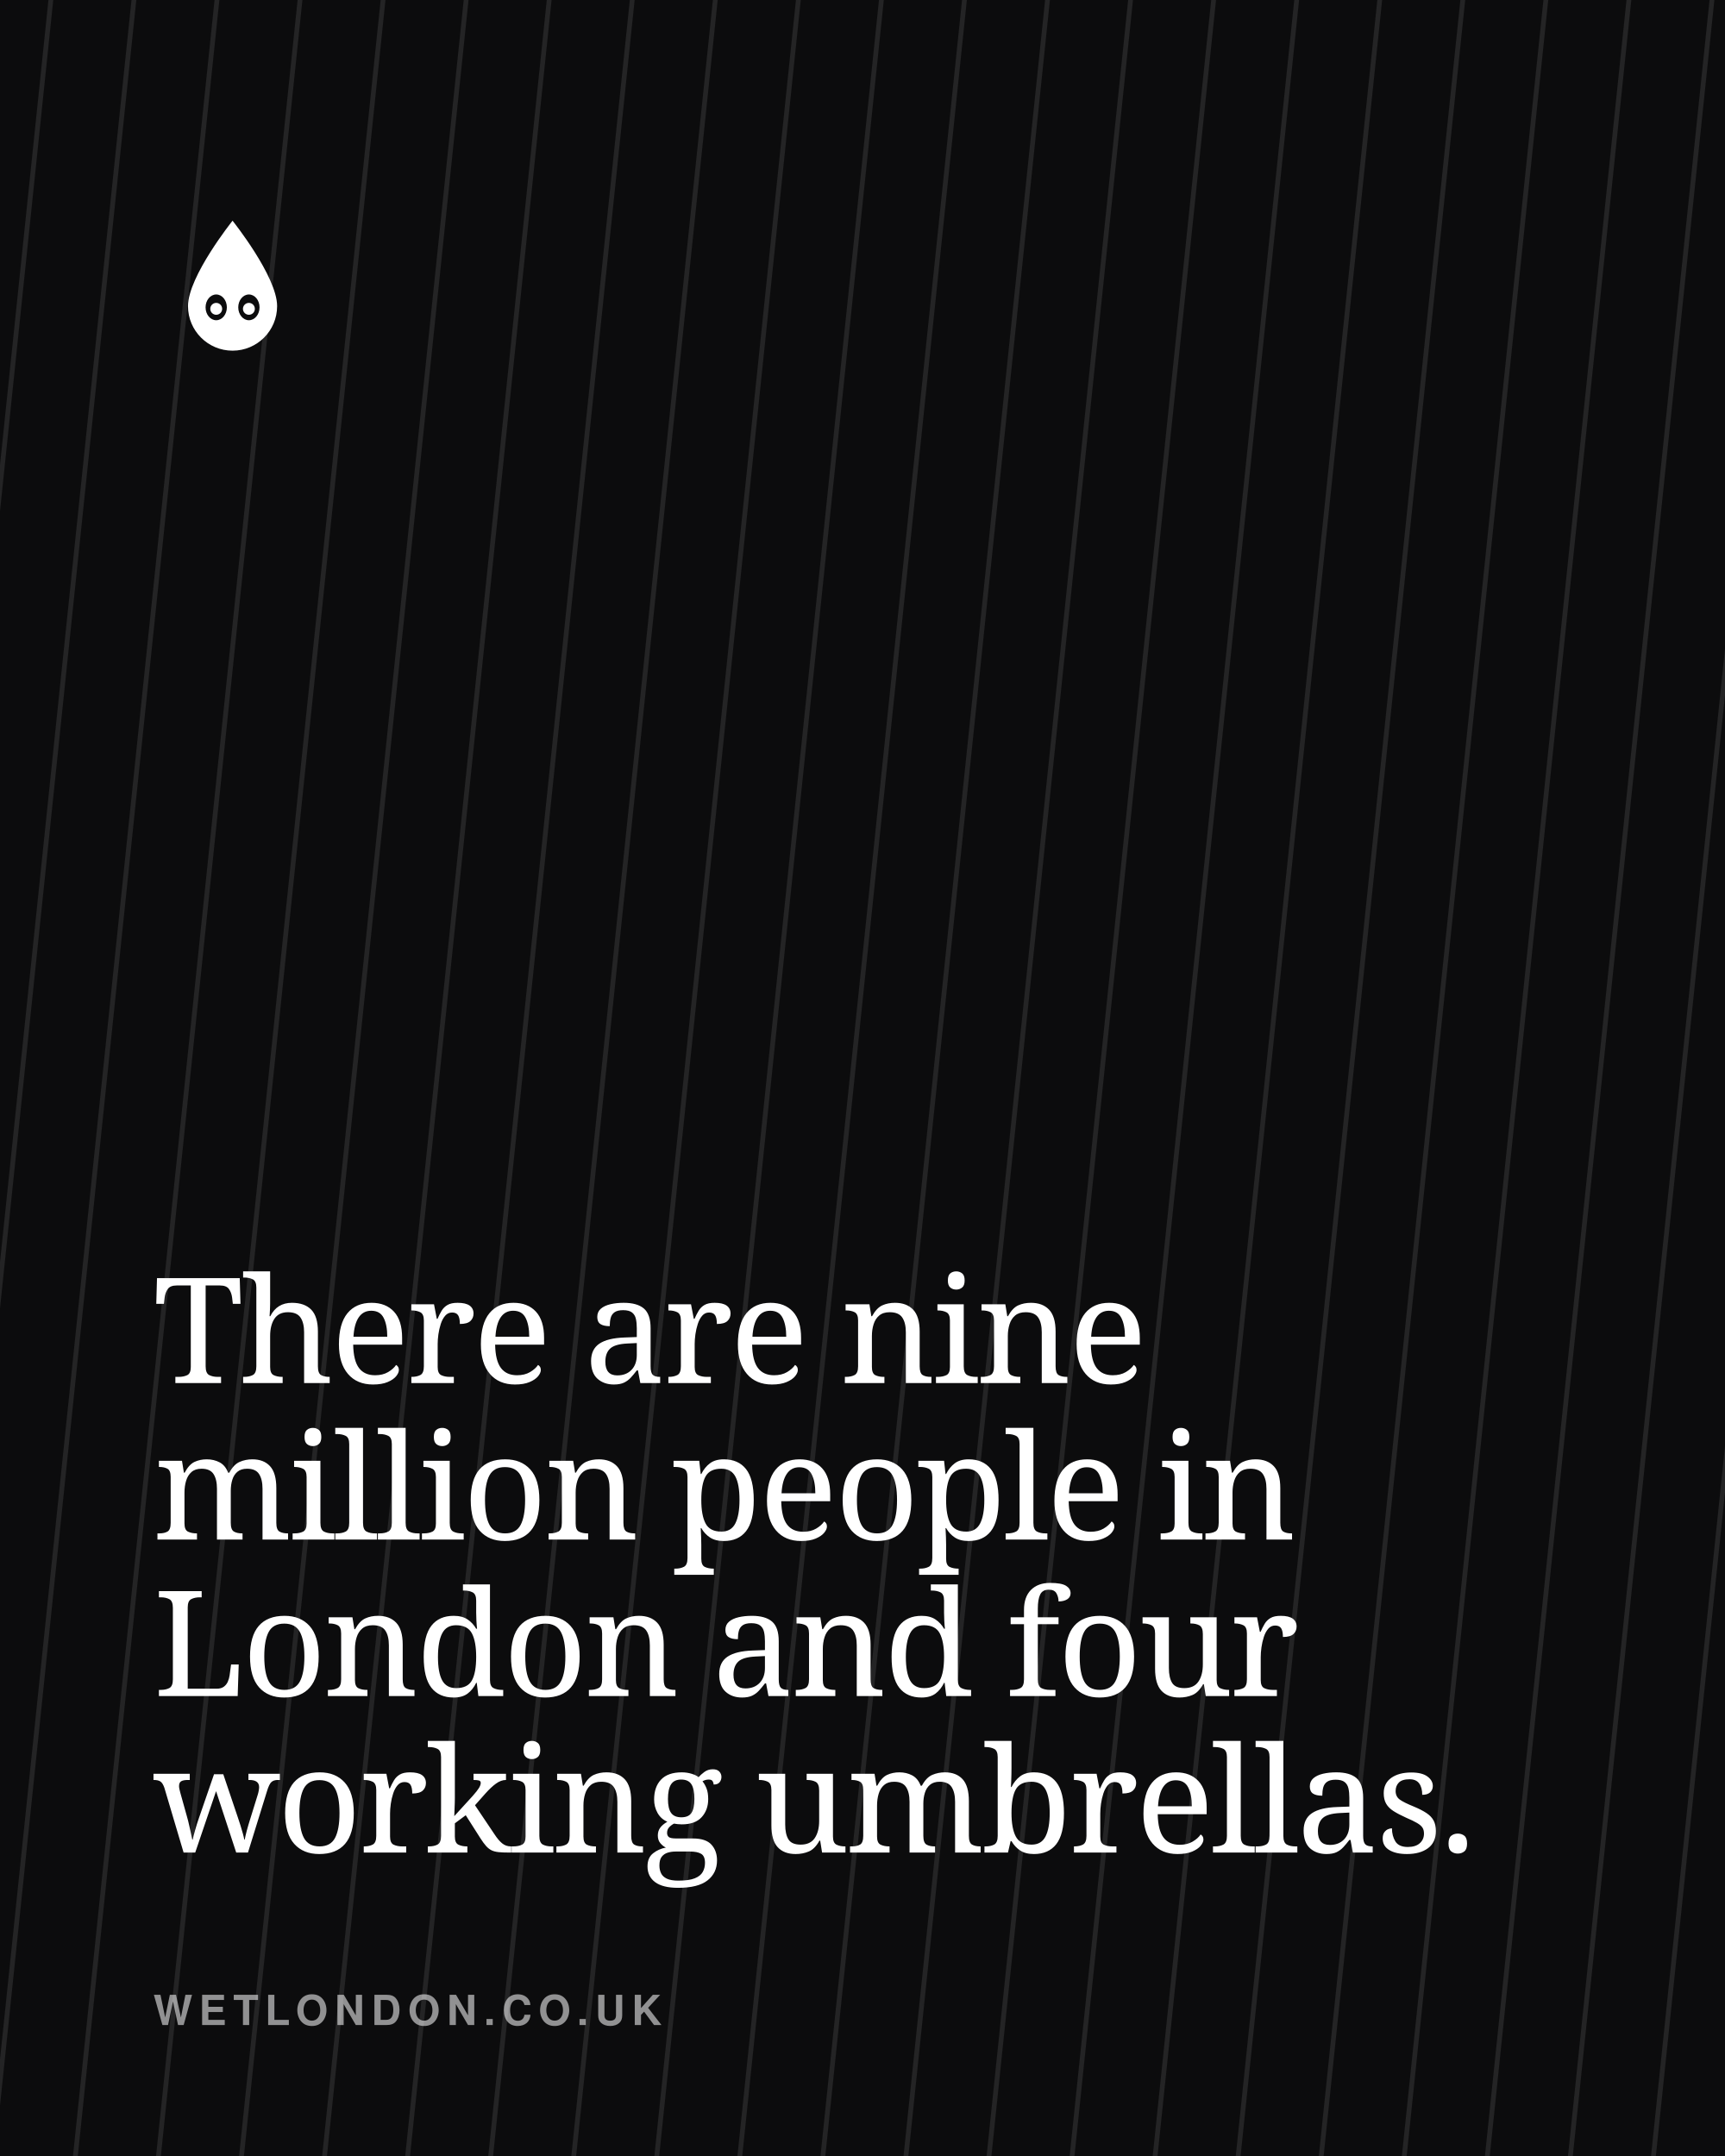
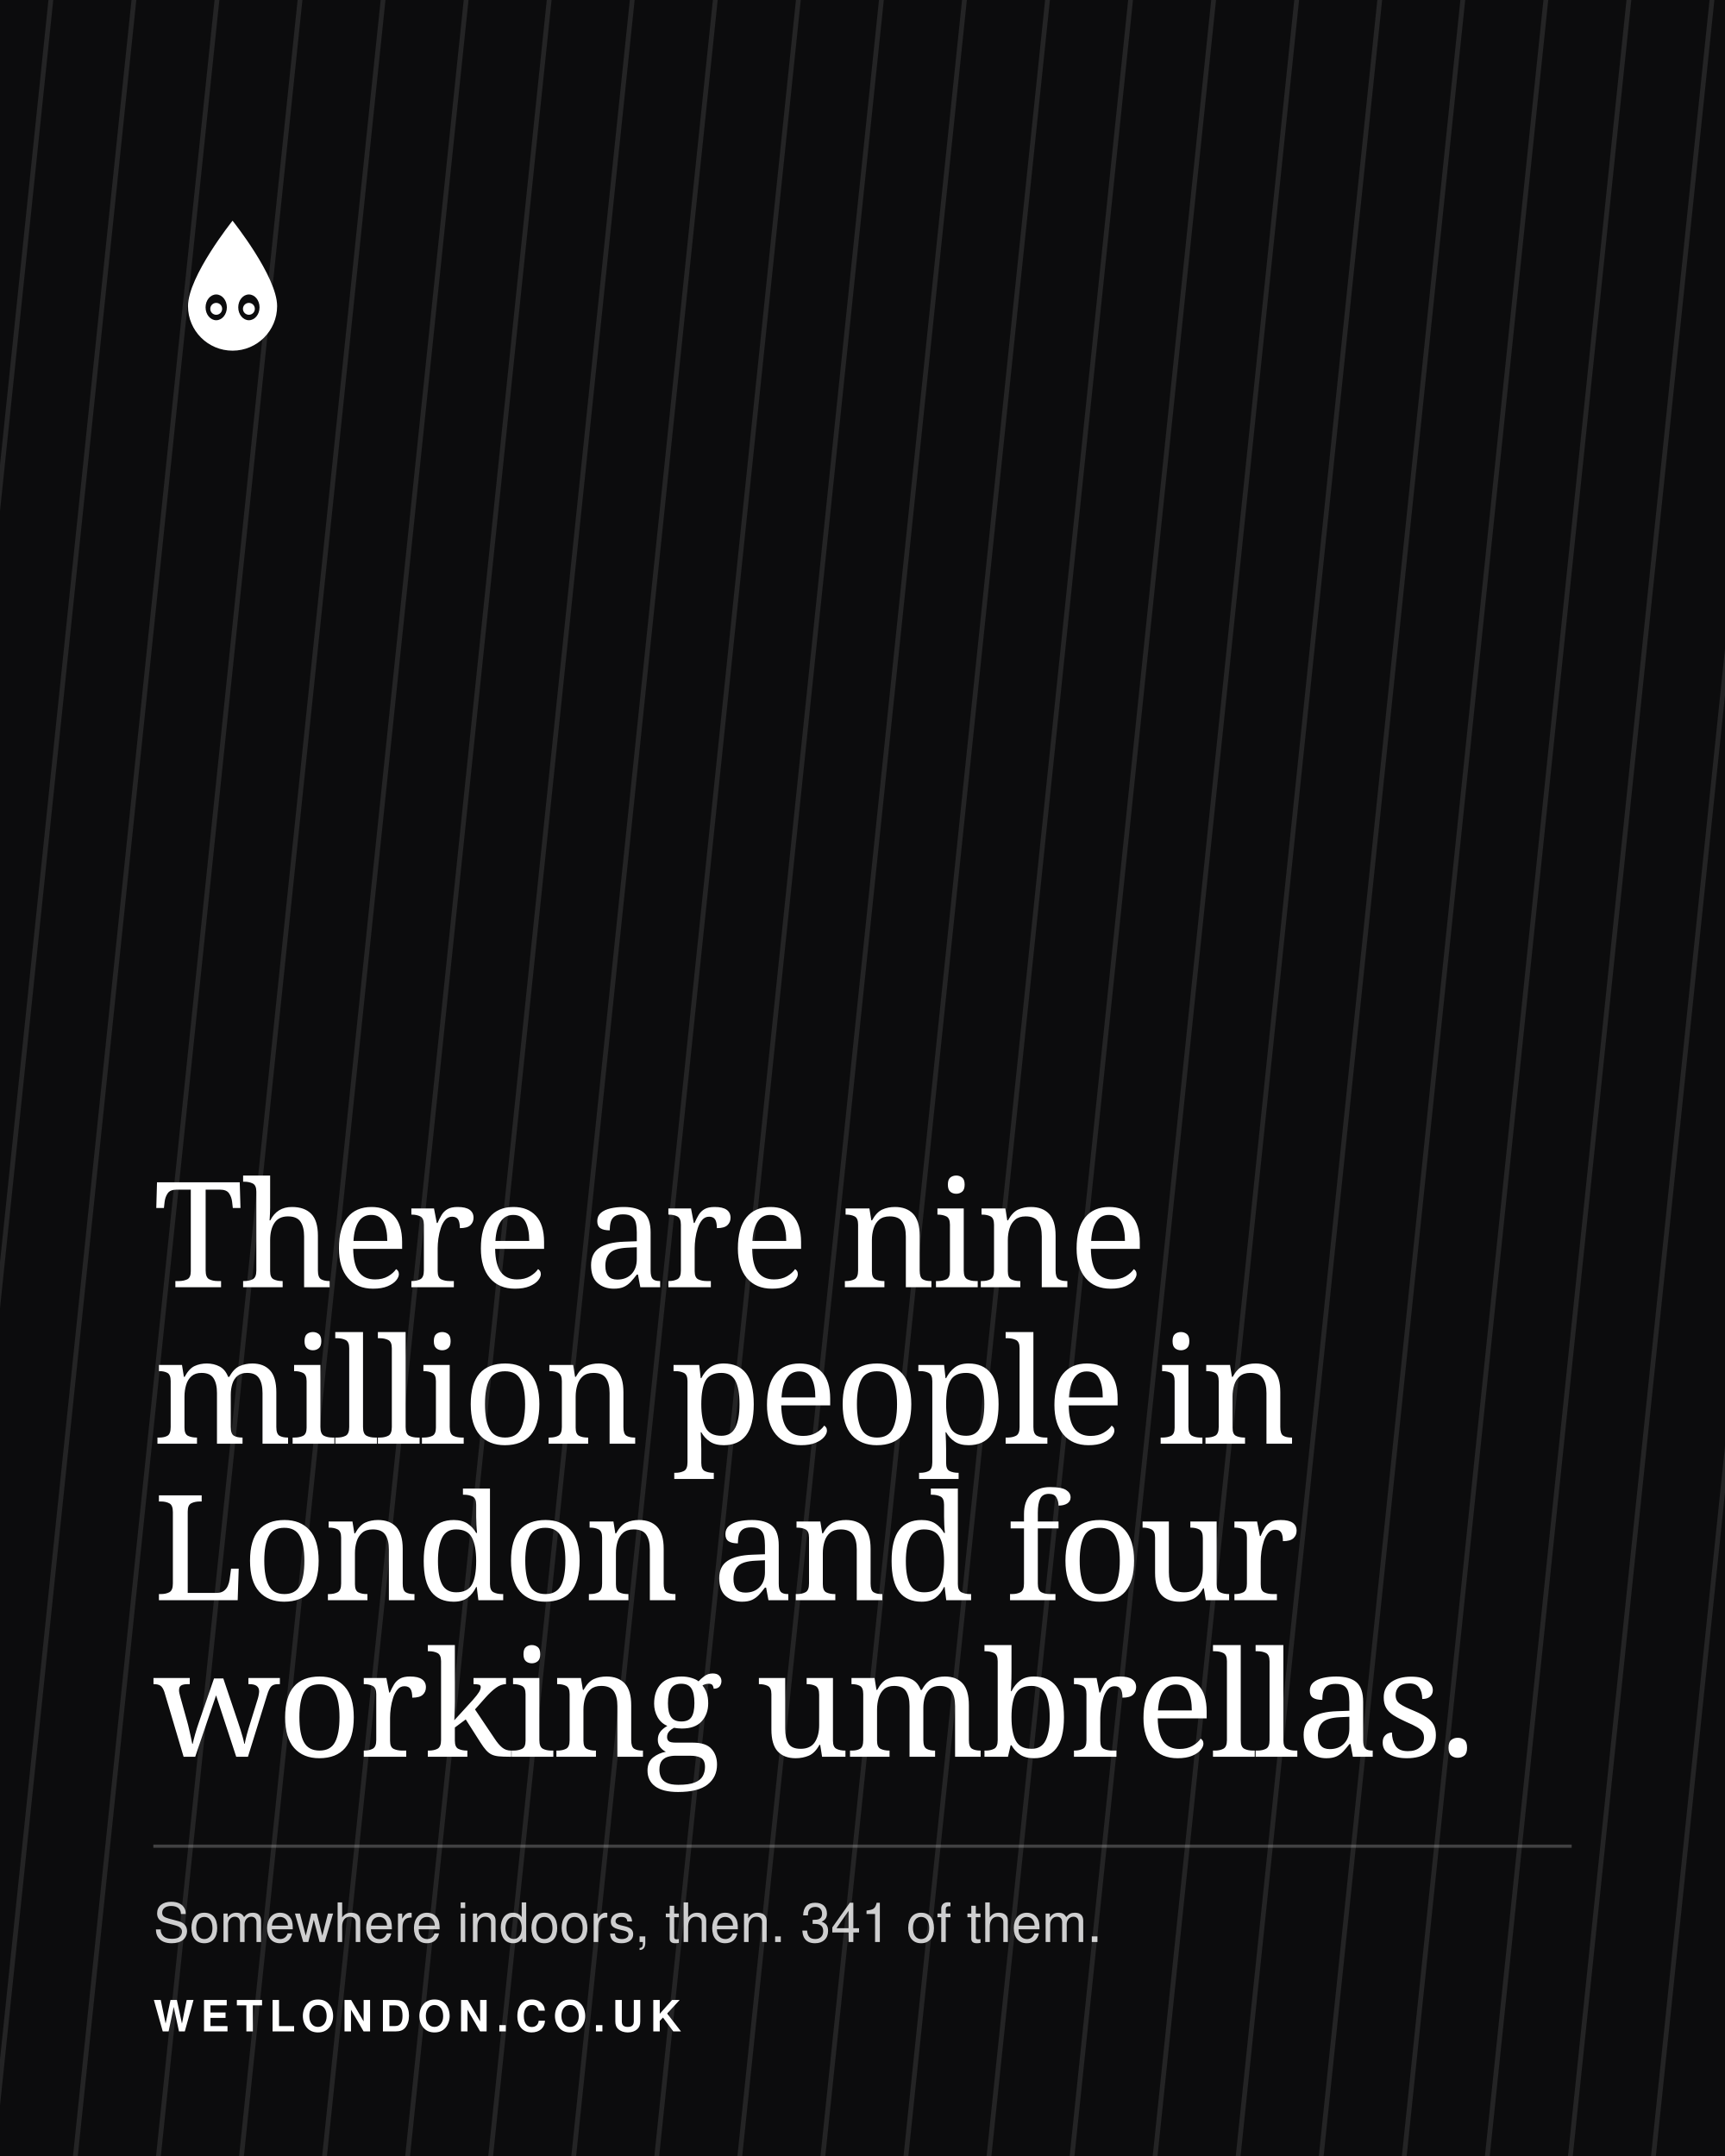
<svg xmlns="http://www.w3.org/2000/svg" width="1080" height="1350" viewBox="0 0 1080 1350">
  <rect width="1080" height="1350" fill="#0C0C0D" />
  <g stroke="#FFFFFF" stroke-opacity="0.10" stroke-width="3">
    <line x1="-120" y1="-40" x2="-270" y2="1400" />
    <line x1="-68" y1="-40" x2="-218" y2="1400" />
    <line x1="-16" y1="-40" x2="-166" y2="1400" />
    <line x1="36" y1="-40" x2="-114" y2="1400" />
    <line x1="88" y1="-40" x2="-62" y2="1400" />
    <line x1="140" y1="-40" x2="-10" y2="1400" />
    <line x1="192" y1="-40" x2="42" y2="1400" />
    <line x1="244" y1="-40" x2="94" y2="1400" />
    <line x1="296" y1="-40" x2="146" y2="1400" />
    <line x1="348" y1="-40" x2="198" y2="1400" />
    <line x1="400" y1="-40" x2="250" y2="1400" />
    <line x1="452" y1="-40" x2="302" y2="1400" />
    <line x1="504" y1="-40" x2="354" y2="1400" />
    <line x1="556" y1="-40" x2="406" y2="1400" />
    <line x1="608" y1="-40" x2="458" y2="1400" />
    <line x1="660" y1="-40" x2="510" y2="1400" />
    <line x1="712" y1="-40" x2="562" y2="1400" />
    <line x1="764" y1="-40" x2="614" y2="1400" />
    <line x1="816" y1="-40" x2="666" y2="1400" />
    <line x1="868" y1="-40" x2="718" y2="1400" />
    <line x1="920" y1="-40" x2="770" y2="1400" />
    <line x1="972" y1="-40" x2="822" y2="1400" />
    <line x1="1024" y1="-40" x2="874" y2="1400" />
    <line x1="1076" y1="-40" x2="926" y2="1400" />
    <line x1="1128" y1="-40" x2="978" y2="1400" />
    <line x1="1180" y1="-40" x2="1030" y2="1400" />
  </g>
  <g transform="translate(96 132) scale(1.55)">
    <path d="M32 4c0 0 18 22.5 18 34.5a18 18 0 0 1-36 0C14 26.5 32 4 32 4Z" fill="#FFFFFF" />
    <ellipse cx="25.4" cy="39" rx="4.3" ry="5.2" fill="#0C0C0D" />
    <ellipse cx="38.6" cy="39" rx="4.3" ry="5.2" fill="#0C0C0D" />
    <circle cx="25.4" cy="39.6" r="2.4" fill="#FFFFFF" />
    <circle cx="38.6" cy="39.6" r="2.4" fill="#FFFFFF" />
  </g>
-   <text x="96" y="866" font-family="Newsreader, Georgia, serif" font-size="92" font-weight="400" fill="#FFFFFF" letter-spacing="-0.02em">There are nine</text>
-   <text x="96" y="964" font-family="Newsreader, Georgia, serif" font-size="92" font-weight="400" fill="#FFFFFF" letter-spacing="-0.02em">million people in</text>
-   <text x="96" y="1062" font-family="Newsreader, Georgia, serif" font-size="92" font-weight="400" fill="#FFFFFF" letter-spacing="-0.02em">London and four</text>
-   <text x="96" y="1160" font-family="Newsreader, Georgia, serif" font-size="92" font-weight="400" fill="#FFFFFF" letter-spacing="-0.02em">working umbrellas.</text>
-   <text x="96" y="1268" font-family="Archivo, Helvetica, Arial, sans-serif" font-size="26" font-weight="700" letter-spacing="0.16em" fill="#FFFFFF" fill-opacity="0.55">WETLONDON.CO.UK</text>
+   <text x="96" y="806" font-family="Newsreader, Georgia, serif" font-size="92" font-weight="400" fill="#FFFFFF" letter-spacing="-0.02em">There are nine</text>
+   <text x="96" y="904" font-family="Newsreader, Georgia, serif" font-size="92" font-weight="400" fill="#FFFFFF" letter-spacing="-0.02em">million people in</text>
+   <text x="96" y="1002" font-family="Newsreader, Georgia, serif" font-size="92" font-weight="400" fill="#FFFFFF" letter-spacing="-0.02em">London and four</text>
+   <text x="96" y="1100" font-family="Newsreader, Georgia, serif" font-size="92" font-weight="400" fill="#FFFFFF" letter-spacing="-0.02em">working umbrellas.</text>
+   <line x1="96" y1="1156" x2="984" y2="1156" stroke="#FFFFFF" stroke-opacity="0.22" stroke-width="2" />
+   <text x="96" y="1216" font-family="Archivo, Helvetica, Arial, sans-serif" font-size="34" font-weight="500" fill="#FFFFFF" fill-opacity="0.8">Somewhere indoors, then. 341 of them.</text>
+   <text x="96" y="1272" font-family="Archivo, Helvetica, Arial, sans-serif" font-size="27" font-weight="700" letter-spacing="0.16em" fill="#FFFFFF">WETLONDON.CO.UK</text>
</svg>
